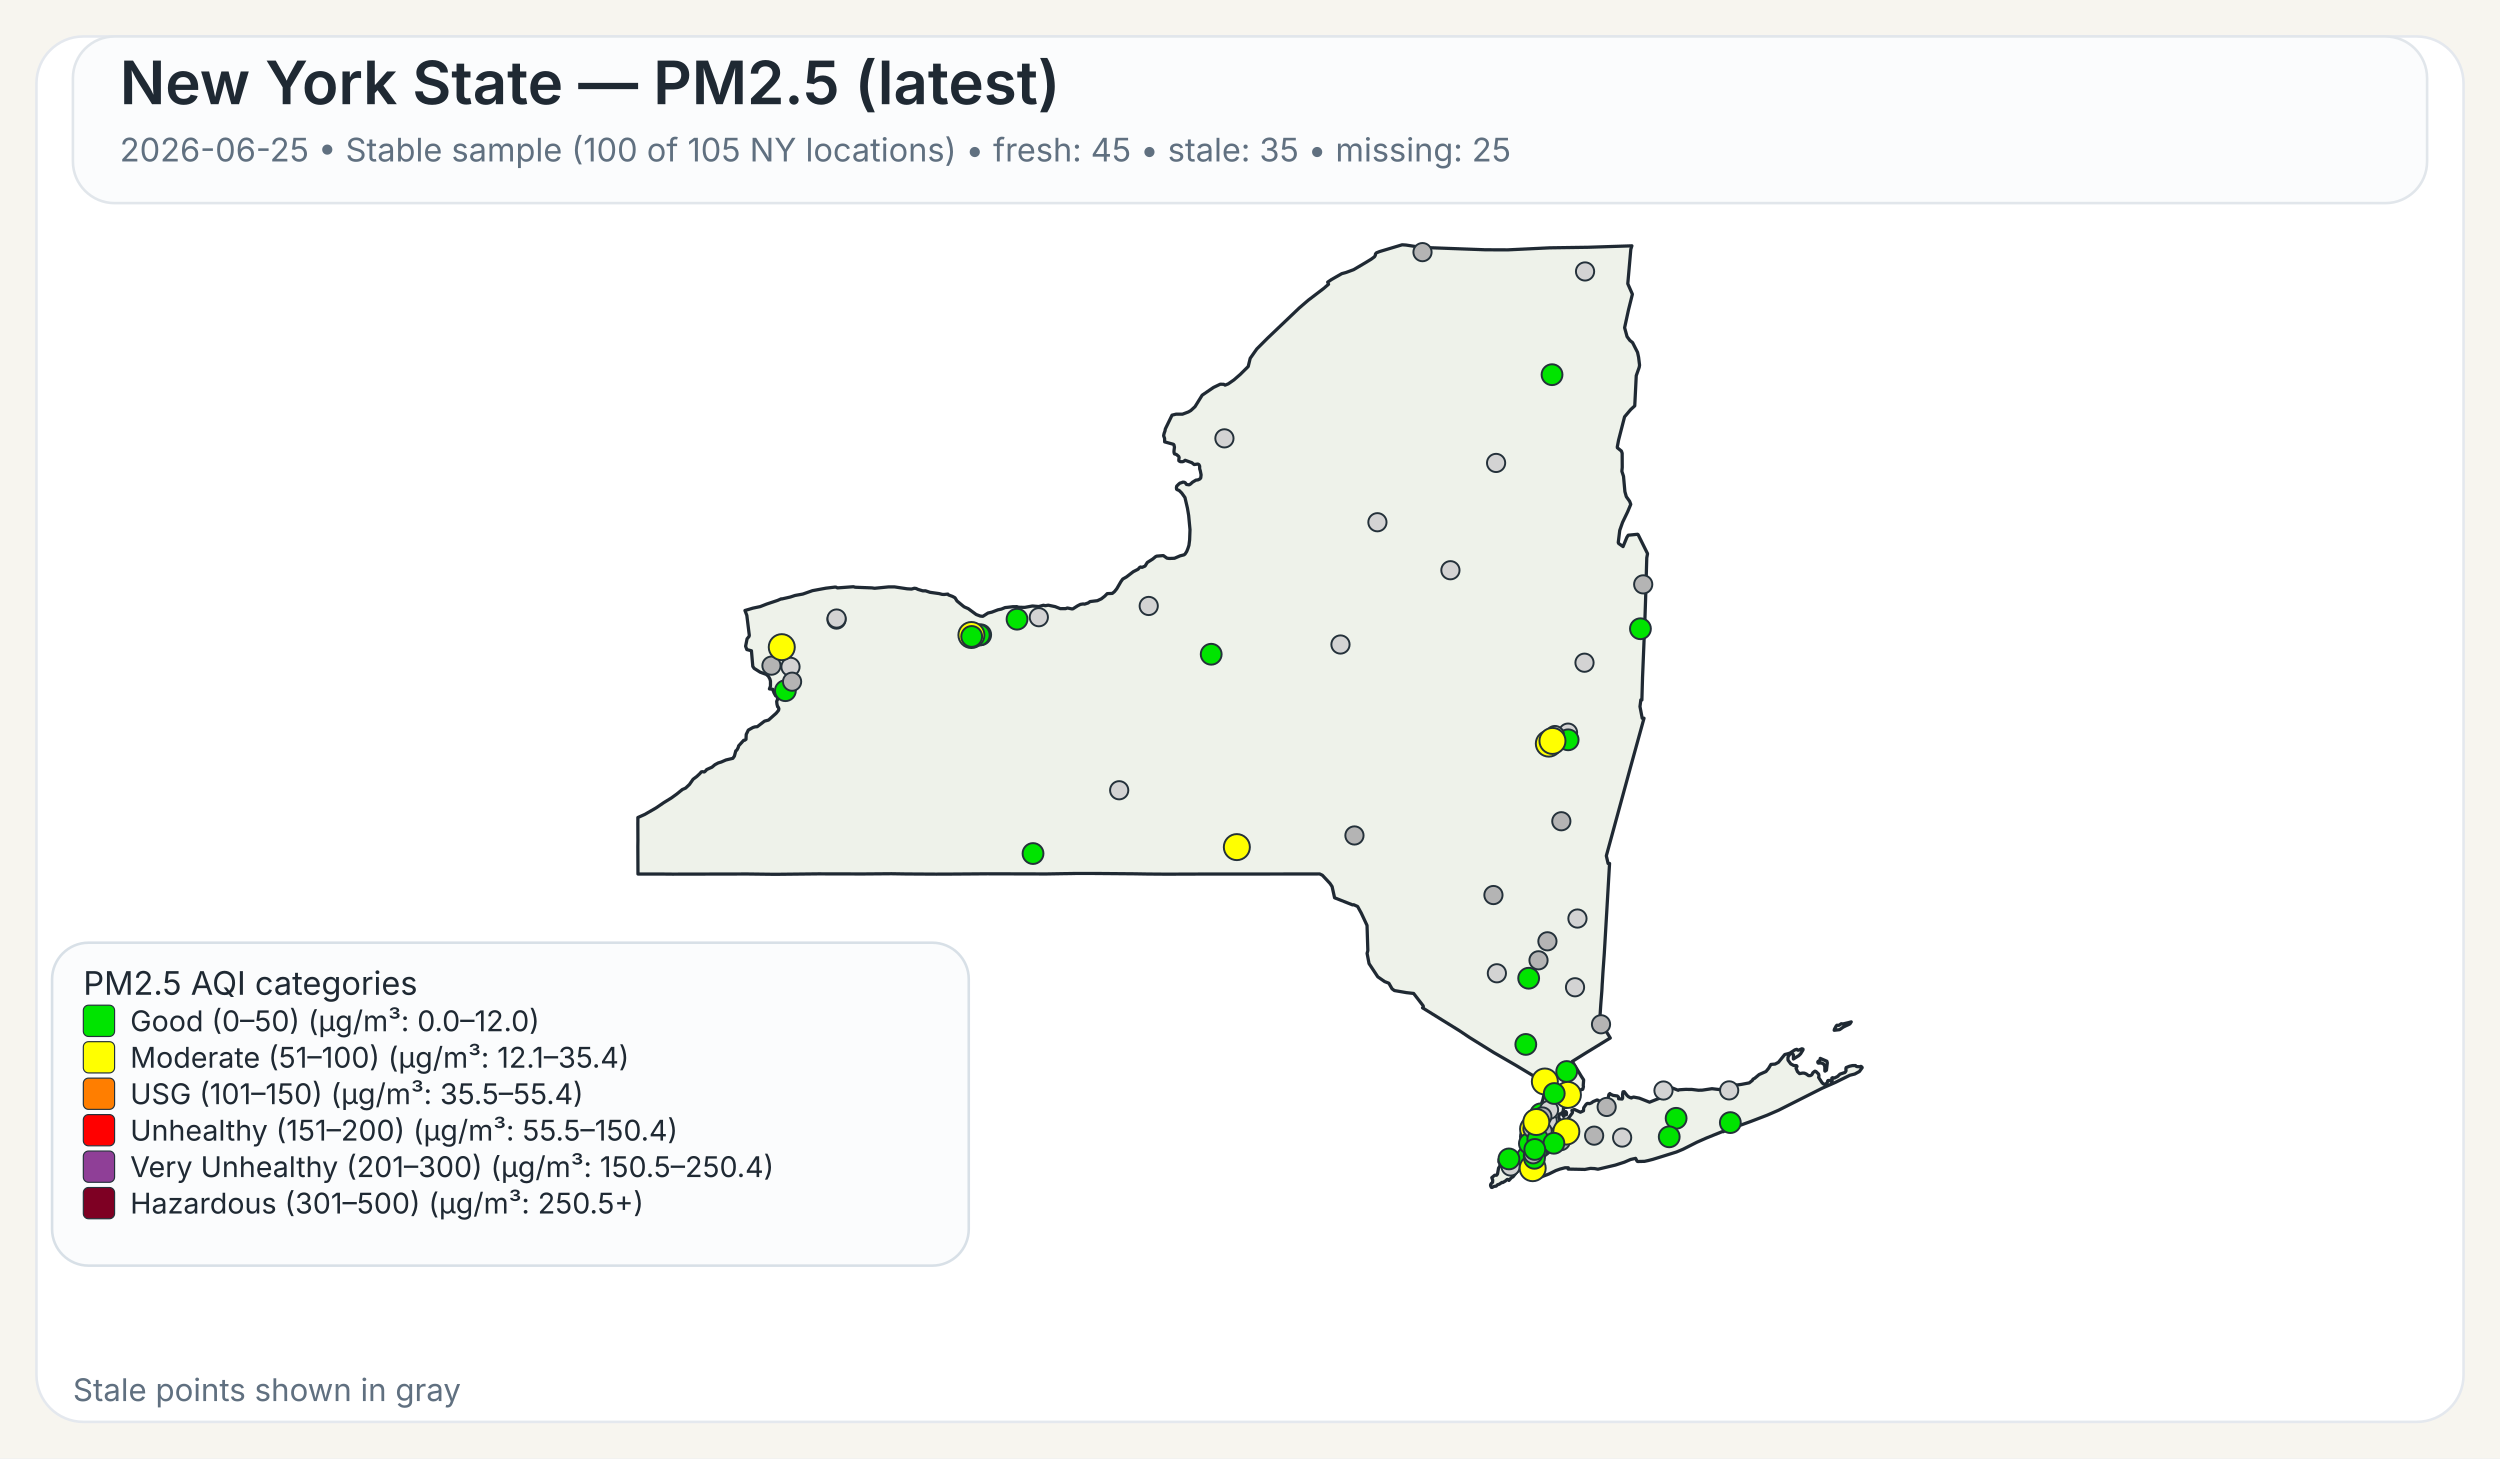
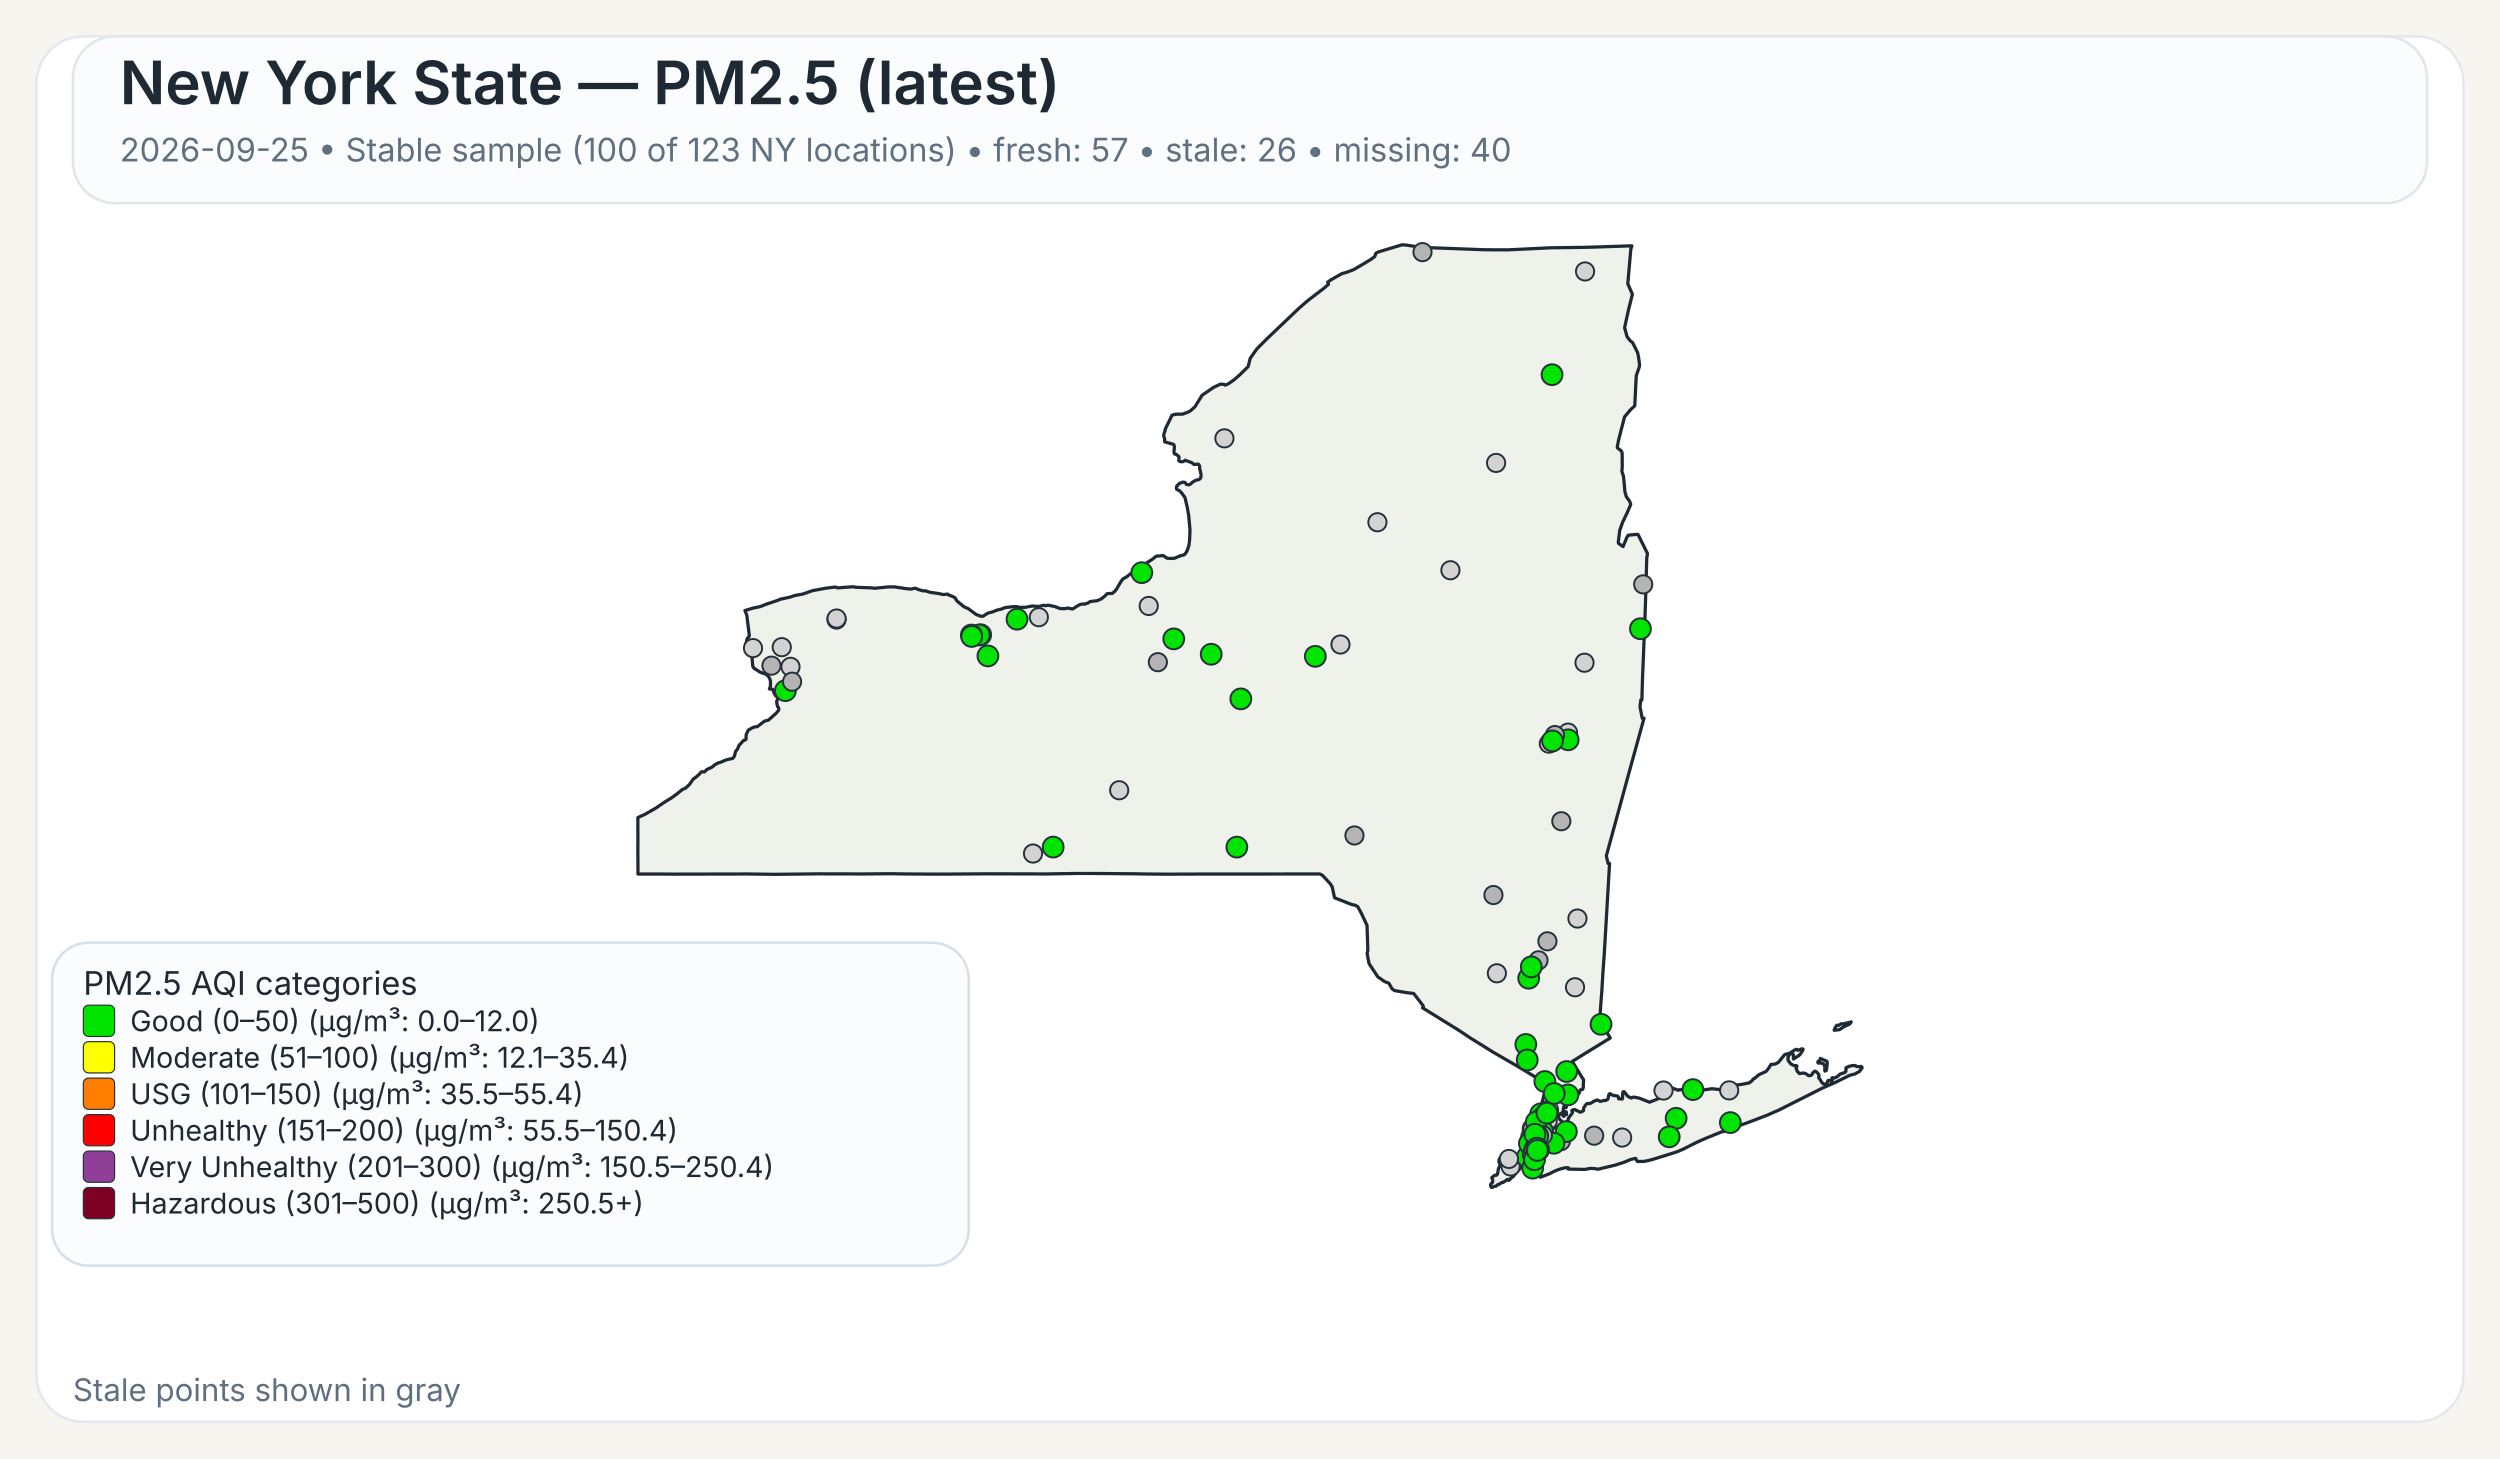
<svg xmlns="http://www.w3.org/2000/svg" width="960" height="560">
  <rect x="0" y="0" width="960" height="560" fill="#F7F5EF" />
  <rect x="14" y="14" width="932" height="532" rx="18" ry="18" fill="#FFFFFF" stroke="#E4E8EE" stroke-width="1" />
  <rect x="28" y="14" width="904" height="64" rx="16" ry="16" fill="#FBFCFD" stroke="#E1E6EB" stroke-width="1" />
  <text x="46" y="40" font-family="Public Sans, Inter, Aptos, Segoe UI, Arial, sans-serif" font-size="23" font-weight="600" fill="#1F2933">New York State — PM2.5 (latest)</text>
-   <text x="46" y="62" font-family="Public Sans, Inter, Aptos, Segoe UI, Arial, sans-serif" font-size="12.5" font-weight="400" fill="#607080">2026-06-25 • Stable sample (100 of 105 NY locations) • fresh: 45 • stale: 35 • missing: 25</text>
+   <text x="46" y="62" font-family="Public Sans, Inter, Aptos, Segoe UI, Arial, sans-serif" font-size="12.5" font-weight="400" fill="#607080">2026-09-25 • Stable sample (100 of 123 NY locations) • fresh: 57 • stale: 26 • missing: 40</text>
  <path d="M601.06,426.90 L601.23,426.83 L601.48,427.07 L601.55,427.32 L601.50,428.06 L601.28,428.08 L601.08,427.81 L601.04,427.27 L601.06,426.90 Z" fill="#EEF2EA" stroke="#1F2933" stroke-width="1.25" stroke-linejoin="round" />
  <path d="M585.16,439.66 L585.21,439.61 L585.24,439.63 L585.33,439.75 L585.00,440.50 L584.94,440.59 L584.83,440.54 L584.77,440.43 L584.80,440.38 L585.16,439.66 Z" fill="#EEF2EA" stroke="#1F2933" stroke-width="1.25" stroke-linejoin="round" />
  <path d="M579.00,452.87 L578.74,452.93 L578.02,453.54 L577.00,454.12 L576.75,454.04 L575.70,454.75 L575.07,454.93 L574.52,455.48 L573.72,455.58 L572.92,456.00 L572.71,455.95 L572.45,455.50 L572.36,455.05 L572.56,454.57 L573.14,454.01 L573.21,453.18 L572.85,452.21 L573.97,451.28 L574.68,451.28 L575.04,450.81 L575.45,448.53 L575.88,447.92 L575.97,447.53 L575.92,446.38 L575.63,446.32 L575.58,446.12 L575.66,445.16 L576.32,444.30 L576.87,444.03 L577.23,444.07 L577.46,444.30 L578.49,444.56 L580.44,444.30 L582.44,443.79 L583.07,443.83 L583.44,444.38 L583.57,445.77 L584.00,446.72 L584.43,447.38 L584.07,448.20 L583.53,448.95 L582.19,450.36 L580.96,451.93 L580.89,451.88 L580.35,452.27 L579.42,453.28 L579.25,452.99 L579.00,452.87 Z" fill="#EEF2EA" stroke="#1F2933" stroke-width="1.25" stroke-linejoin="round" />
  <path d="M698.65,407.28 L698.89,406.98 L698.98,406.42 L701.51,407.51 L701.69,408.12 L701.35,410.97 L700.83,411.31 L700.74,411.25 L700.74,409.57 L700.38,408.71 L700.19,408.52 L699.35,408.18 L698.24,408.24 L698.08,408.08 L698.02,407.81 L698.15,407.57 L698.65,407.28 Z" fill="#EEF2EA" stroke="#1F2933" stroke-width="1.25" stroke-linejoin="round" />
  <path d="M709.87,392.68 L710.87,392.40 L710.37,393.17 L709.71,393.51 L708.74,393.94 L707.77,394.42 L706.83,395.10 L706.37,395.39 L704.33,395.63 L704.44,395.18 L704.77,394.57 L705.12,393.94 L705.39,393.69 L706.11,393.74 L707.05,393.11 L707.70,393.19 L709.32,392.81 L709.87,392.68 Z" fill="#EEF2EA" stroke="#1F2933" stroke-width="1.25" stroke-linejoin="round" />
  <path d="M601.43,424.75 L601.44,424.82 L601.44,424.87 L601.44,424.97 L601.48,425.16 L601.44,425.24 L601.21,425.31 L600.95,425.08 L600.95,424.92 L601.10,424.88 L601.13,424.65 L601.23,424.58 L601.37,424.64 L601.42,424.70 L601.43,424.75 Z" fill="#EEF2EA" stroke="#1F2933" stroke-width="1.25" stroke-linejoin="round" />
  <path d="M623.05,163.10 L621.53,169.00 L621.04,171.61 L621.07,171.95 L622.62,173.20 L622.91,174.06 L622.94,179.46 L622.80,180.98 L623.43,182.92 L623.96,188.79 L624.50,190.70 L624.50,190.71 L625.79,192.51 L626.21,193.67 L625.60,195.12 L625.01,196.54 L623.06,200.59 L622.75,201.47 L621.98,203.67 L621.41,208.34 L621.56,208.68 L623.25,209.89 L624.72,206.33 L625.25,205.52 L628.84,205.16 L629.06,205.34 L632.45,212.18 L632.66,212.61 L632.36,214.21 L632.03,225.74 L632.03,225.80 L632.02,226.34 L632.00,227.05 L631.90,230.25 L631.64,238.09 L631.03,253.00 L630.74,259.97 L630.73,260.06 L630.73,260.23 L630.48,268.80 L630.08,268.74 L629.75,271.32 L630.61,275.80 L631.30,275.80 L628.80,284.88 L626.09,294.70 L622.63,307.38 L616.83,328.64 L617.50,331.57 L618.07,331.57 L617.02,349.62 L617.02,349.66 L616.71,354.88 L616.28,362.25 L616.04,366.27 L615.53,373.42 L615.30,377.22 L615.29,377.28 L615.29,377.35 L615.28,377.44 L615.28,377.49 L615.27,377.53 L615.19,379.03 L615.19,379.14 L615.18,379.18 L615.18,379.35 L615.17,379.49 L615.12,380.31 L615.09,380.73 L615.08,380.89 L614.72,385.46 L614.66,386.30 L614.29,391.98 L618.35,398.60 L616.75,399.56 L616.45,399.75 L610.52,403.39 L609.46,404.03 L609.01,404.31 L603.77,407.58 L605.77,410.89 L606.19,411.58 L606.62,412.29 L607.18,413.23 L608.08,414.62 L608.12,414.70 L607.96,416.83 L608.04,417.28 L607.81,418.17 L607.68,418.35 L607.54,418.27 L606.73,418.62 L606.42,419.73 L606.23,420.03 L605.55,420.48 L604.13,421.08 L603.54,421.65 L602.05,422.64 L600.59,424.82 L600.46,425.17 L600.38,425.37 L600.34,426.13 L600.15,426.98 L600.19,427.32 L600.39,427.51 L600.54,427.87 L600.54,428.09 L600.53,428.27 L600.60,428.55 L600.51,428.65 L600.44,428.71 L600.35,428.62 L600.18,428.29 L600.01,427.93 L600.10,427.54 L599.94,427.19 L599.85,427.21 L599.64,427.48 L599.51,427.81 L599.07,427.70 L598.72,427.92 L598.55,428.85 L598.57,429.17 L598.77,429.63 L599.21,430.17 L599.64,430.41 L600.31,431.59 L600.59,432.07 L600.90,432.04 L601.36,431.60 L601.36,431.60 L602.21,429.98 L602.19,429.51 L603.74,427.42 L603.84,427.11 L603.60,426.42 L603.67,426.33 L604.61,426.05 L606.88,427.09 L607.17,426.96 L608.05,426.54 L608.14,425.40 L608.93,424.24 L609.36,423.80 L609.77,423.70 L610.33,423.82 L611.26,423.43 L611.66,423.07 L613.16,422.42 L613.38,422.39 L614.46,422.95 L616.17,422.51 L616.43,422.62 L617.32,422.20 L617.49,421.82 L617.52,421.77 L617.81,420.28 L618.19,419.93 L618.22,419.96 L618.50,420.18 L618.60,420.26 L618.84,420.36 L619.48,420.63 L619.66,420.66 L619.90,420.69 L620.59,420.79 L621.03,420.85 L621.08,420.86 L621.49,421.26 L621.50,421.39 L621.55,421.93 L622.90,422.03 L623.09,421.64 L623.06,420.27 L623.21,419.33 L623.28,419.23 L623.69,419.22 L624.78,420.64 L625.29,421.11 L626.07,421.51 L626.50,421.62 L626.59,421.46 L627.35,421.28 L629.51,421.69 L629.51,421.69 L633.42,423.24 L638.19,421.34 L638.36,420.84 L638.45,419.18 L638.68,418.35 L640.49,417.89 L642.20,417.80 L644.45,418.67 L644.65,418.48 L647.29,418.32 L649.72,418.35 L652.18,418.65 L653.70,418.61 L657.40,418.06 L660.48,418.42 L661.32,417.62 L664.03,416.80 L665.53,416.46 L666.97,416.64 L668.73,416.40 L671.71,415.83 L672.90,414.88 L673.16,414.40 L673.82,414.05 L675.50,412.63 L678.13,411.46 L679.12,410.27 L680.04,408.74 L681.66,408.60 L682.91,407.93 L685.34,404.94 L686.69,404.59 L687.35,404.38 L689.21,403.16 L689.94,402.93 L690.28,403.23 L690.57,403.30 L691.93,402.73 L692.35,402.87 L692.38,403.11 L691.44,404.66 L690.75,405.35 L688.66,406.65 L688.68,405.06 L688.30,404.60 L687.92,404.54 L687.60,404.66 L687.09,405.06 L686.58,406.01 L686.59,407.08 L687.65,408.54 L688.81,409.15 L689.85,409.20 L690.06,409.50 L689.68,410.21 L690.24,411.51 L691.03,412.27 L692.17,412.06 L692.88,412.09 L693.59,412.39 L694.51,413.06 L695.19,413.03 L695.62,412.79 L695.84,412.56 L696.12,411.95 L696.83,411.38 L696.98,411.33 L697.37,411.49 L698.35,412.46 L698.48,413.14 L698.35,413.73 L699.60,415.66 L700.04,416.12 L700.44,416.32 L700.84,416.33 L701.58,415.93 L701.76,415.37 L701.81,415.13 L701.99,414.91 L702.86,414.89 L703.07,415.26 L703.12,415.25 L703.24,415.22 L703.45,415.13 L703.57,414.86 L703.45,414.38 L703.43,414.00 L703.70,413.83 L704.39,413.98 L705.62,413.37 L706.56,412.46 L708.48,411.82 L708.83,411.29 L708.88,410.85 L708.80,410.51 L708.92,409.94 L710.19,409.44 L711.31,409.19 L712.51,409.17 L712.73,409.44 L713.09,409.58 L714.27,409.63 L714.58,409.48 L714.99,409.75 L715.07,409.99 L714.02,411.45 L712.24,412.42 L710.34,412.90 L704.77,415.65 L699.71,417.88 L682.98,426.32 L678.57,428.24 L672.42,430.60 L662.20,434.30 L661.73,434.58 L661.49,434.51 L660.84,434.74 L655.19,437.03 L651.62,438.61 L646.31,441.30 L643.78,442.36 L638.41,444.04 L634.66,445.20 L632.83,445.67 L631.47,445.96 L631.32,445.96 L628.83,446.02 L628.63,445.87 L628.07,444.81 L626.15,445.24 L623.74,446.28 L621.85,446.89 L620.27,447.40 L613.61,448.98 L612.34,448.74 L610.73,448.66 L608.60,449.06 L605.36,448.99 L602.17,448.93 L602.19,448.77 L602.25,448.43 L600.97,448.42 L599.39,448.83 L599.07,448.91 L597.43,449.50 L594.79,450.81 L591.48,452.07 L591.48,451.26 L591.59,450.86 L591.41,450.49 L591.24,450.39 L590.88,450.18 L590.56,449.81 L590.00,449.87 L588.10,450.05 L587.46,450.03 L587.05,449.85 L586.87,449.72 L586.81,449.43 L587.15,448.99 L587.21,448.90 L587.49,448.42 L587.39,448.02 L586.94,447.62 L585.63,447.32 L585.23,446.64 L585.06,445.69 L585.31,444.71 L585.45,444.41 L585.68,443.96 L586.50,442.95 L586.37,441.37 L586.22,441.17 L586.16,441.08 L586.11,440.71 L586.29,440.19 L586.49,440.03 L586.59,439.53 L586.42,439.11 L586.13,438.91 L586.77,435.14 L587.04,434.58 L587.53,433.54 L588.00,432.56 L588.37,431.79 L590.66,426.98 L591.27,425.68 L591.55,425.09 L591.55,425.09 L591.90,424.00 L592.36,422.57 L592.47,422.24 L593.89,415.87 L593.37,415.86 L592.83,415.54 L585.14,410.91 L585.14,410.91 L582.09,409.08 L581.83,408.93 L574.90,404.92 L573.64,404.20 L565.84,399.35 L564.27,398.37 L560.37,395.76 L546.26,387.01 L546.57,386.68 L546.49,386.22 L542.83,381.48 L542.63,381.46 L540.06,381.17 L535.45,380.37 L534.54,379.69 L533.32,377.55 L531.70,376.93 L529.06,375.09 L525.71,370.01 L525.14,367.03 L524.96,366.10 L525.25,365.02 L524.94,355.37 L522.72,350.61 L521.32,348.08 L519.78,347.40 L519.41,347.49 L512.48,344.75 L511.52,340.44 L510.72,339.24 L507.79,336.09 L506.74,335.59 L502.43,335.60 L502.18,335.60 L499.75,335.60 L499.39,335.61 L499.35,335.61 L469.83,335.63 L469.66,335.63 L462.36,335.64 L461.30,335.63 L460.85,335.63 L460.00,335.64 L448.21,335.68 L447.85,335.68 L441.17,335.63 L440.91,335.63 L435.49,335.54 L435.46,335.54 L420.14,335.41 L418.99,335.41 L413.90,335.41 L413.83,335.41 L413.52,335.41 L412.93,335.41 L412.60,335.42 L411.23,335.45 L411.22,335.45 L408.74,335.48 L408.73,335.48 L401.77,335.60 L379.14,335.54 L372.91,335.59 L364.59,335.65 L360.26,335.66 L359.71,335.67 L347.88,335.60 L347.87,335.60 L342.30,335.51 L337.43,335.55 L331.40,335.60 L314.24,335.56 L297.70,335.74 L295.08,335.71 L287.13,335.61 L286.61,335.61 L258.23,335.67 L257.47,335.66 L253.93,335.63 L253.07,335.62 L253.07,335.63 L244.98,335.62 L244.93,325.04 L244.95,323.48 L244.96,322.52 L244.95,321.67 L244.95,321.16 L244.95,320.84 L244.93,316.08 L244.94,315.42 L244.94,313.93 L247.57,312.75 L251.88,310.27 L254.93,308.19 L257.77,306.44 L259.87,304.92 L262.02,303.17 L263.28,302.62 L264.74,301.24 L266.14,299.24 L267.54,298.19 L268.72,297.09 L269.32,296.39 L269.90,296.33 L270.33,296.44 L270.54,296.38 L271.04,295.92 L271.36,295.51 L273.40,294.60 L274.52,293.65 L275.81,292.96 L276.98,292.61 L278.76,291.83 L281.41,291.20 L282.01,290.34 L282.12,289.92 L282.55,288.31 L282.75,288.22 L283.00,287.95 L283.49,287.01 L283.63,286.42 L285.57,284.28 L285.90,284.29 L286.46,283.91 L286.55,282.02 L287.35,280.35 L289.13,279.36 L289.89,279.12 L290.78,279.05 L293.57,276.92 L295.12,276.50 L298.07,273.86 L298.97,272.76 L299.09,272.13 L298.79,271.45 L298.62,271.42 L298.36,270.43 L298.24,269.33 L298.55,268.66 L298.61,268.16 L298.25,267.28 L297.85,267.20 L297.24,266.09 L296.70,264.68 L295.46,264.54 L295.86,263.47 L295.86,261.59 L295.66,260.80 L295.08,259.71 L294.94,259.59 L294.28,258.99 L291.89,258.11 L289.57,256.64 L289.07,255.88 L288.57,250.10 L288.55,249.89 L286.78,249.43 L286.31,248.17 L286.88,245.30 L287.63,244.40 L287.73,243.95 L286.78,236.32 L286.06,234.43 L289.07,233.54 L291.93,232.93 L294.37,231.97 L298.62,230.55 L299.99,229.95 L300.12,230.02 L303.47,229.26 L305.29,228.66 L308.28,228.12 L312.00,226.81 L317.17,225.86 L320.65,225.44 L321.03,225.47 L321.59,225.76 L322.04,225.72 L327.70,225.30 L328.39,225.50 L334.82,225.75 L335.83,225.90 L341.09,225.38 L343.51,225.37 L348.32,226.10 L349.98,226.20 L350.03,226.20 L351.12,225.89 L351.79,225.98 L352.52,226.34 L354.31,226.87 L355.38,226.87 L357.13,227.45 L360.63,227.94 L361.77,228.24 L362.50,228.28 L363.98,228.13 L364.17,228.44 L365.74,229.01 L366.72,229.54 L367.48,230.77 L369.92,232.79 L370.31,233.07 L371.82,233.73 L373.38,234.88 L374.86,235.97 L376.42,236.57 L377.42,236.67 L379.40,235.40 L380.84,235.07 L383.21,234.17 L384.54,233.89 L385.93,233.32 L386.27,233.28 L386.83,233.22 L388.90,232.98 L390.48,232.95 L391.11,233.18 L393.48,233.24 L396.46,232.70 L398.89,232.91 L400.66,232.42 L401.43,232.58 L402.53,232.39 L405.18,232.95 L407.17,233.73 L409.20,233.71 L409.87,233.47 L411.66,233.83 L412.03,233.77 L413.80,232.63 L414.88,232.08 L415.91,231.92 L416.48,231.99 L417.81,231.55 L418.60,231.00 L421.39,230.66 L422.92,229.95 L424.23,228.91 L425.18,227.95 L425.69,227.93 L427.12,227.87 L427.93,227.21 L428.83,226.10 L430.44,223.32 L431.14,222.35 L431.96,221.89 L432.55,221.55 L435.18,219.53 L437.03,218.59 L437.61,217.92 L437.98,217.72 L438.51,217.88 L439.70,217.38 L440.56,215.99 L442.64,214.67 L443.82,213.70 L444.23,213.55 L446.72,213.34 L448.11,214.33 L448.97,214.45 L450.99,214.38 L453.20,213.43 L454.63,213.07 L455.05,212.77 L455.69,211.79 L456.17,210.59 L456.55,209.40 L456.81,207.36 L456.96,203.41 L456.73,200.97 L456.44,197.89 L455.97,195.10 L455.02,191.05 L453.78,189.32 L452.78,188.33 L452.13,188.08 L451.81,187.86 L451.74,187.30 L451.84,186.69 L452.22,186.31 L452.64,185.89 L453.10,185.51 L453.80,185.32 L454.18,185.14 L454.70,185.18 L455.13,185.37 L455.61,186.03 L456.63,186.18 L457.19,185.84 L457.91,185.17 L459.24,184.37 L460.00,184.28 L460.73,183.93 L461.08,183.54 L461.22,182.35 L460.90,180.72 L460.70,180.14 L460.66,179.72 L460.67,178.99 L460.38,178.40 L459.97,178.19 L458.56,178.39 L457.66,177.67 L455.09,176.75 L454.57,177.13 L454.12,177.30 L453.65,177.30 L453.29,177.28 L452.94,177.12 L452.67,176.90 L452.67,176.38 L452.79,175.72 L452.62,175.27 L451.89,174.63 L451.54,174.45 L451.01,174.30 L450.87,173.94 L450.80,173.54 L450.84,172.88 L450.99,171.72 L450.78,170.78 L450.56,170.60 L447.23,169.68 L447.20,168.34 L446.83,167.32 L447.02,166.42 L447.35,165.48 L447.50,164.69 L450.06,159.42 L451.61,159.04 L454.05,159.05 L456.36,158.18 L457.28,157.64 L458.88,156.17 L461.63,151.75 L465.96,148.79 L468.59,147.53 L469.94,147.58 L470.43,147.90 L471.65,147.40 L473.83,145.88 L476.29,143.74 L476.97,143.06 L479.31,140.74 L480.08,137.59 L482.60,134.01 L486.70,129.90 L498.91,118.26 L502.36,115.29 L508.27,110.78 L510.16,109.15 L509.83,108.34 L511.28,107.35 L515.25,105.08 L516.86,104.64 L519.80,103.55 L524.26,100.92 L526.51,99.55 L527.81,98.60 L528.14,98.00 L528.16,97.54 L528.55,97.08 L529.76,96.60 L538.43,94.00 L539.92,94.10 L544.47,94.80 L545.84,95.00 L570.26,95.91 L578.85,95.95 L585.96,95.61 L595.04,95.17 L609.91,94.95 L626.65,94.40 L626.23,95.73 L625.68,102.02 L625.07,108.95 L626.84,112.98 L625.33,119.03 L623.85,125.84 L624.79,129.27 L625.53,130.26 L625.83,130.68 L626.91,131.56 L626.91,131.56 L628.81,135.29 L629.22,137.19 L629.59,140.21 L629.45,141.06 L628.32,144.25 L627.83,154.15 L627.74,155.85 L626.19,157.27 L623.83,160.07 L623.05,163.10 Z" fill="#EEF2EA" stroke="#1F2933" stroke-width="1.25" stroke-linejoin="round" />
  <circle cx="574.80" cy="373.74" r="3.50" fill="lightgray" stroke="#24313A" stroke-width="0.75" />
  <circle cx="296.24" cy="255.61" r="3.50" fill="rgb(180,180,180)" stroke="#24313A" stroke-width="0.75" />
  <circle cx="585.91" cy="401.06" r="4.00" fill="#00E400" stroke="#24313A" stroke-width="0.75" />
-   <circle cx="590.67" cy="430.08" r="4.00" fill="#00E400" stroke="#24313A" stroke-width="0.75" />
+   <circle cx="590.67" cy="430.08" r="3.50" fill="lightgray" stroke="#24313A" stroke-width="0.75" />
  <circle cx="587.01" cy="375.64" r="4.00" fill="#00E400" stroke="#24313A" stroke-width="0.75" />
  <circle cx="580.07" cy="447.93" r="3.50" fill="lightgray" stroke="#24313A" stroke-width="0.75" />
  <circle cx="528.93" cy="200.54" r="3.50" fill="lightgray" stroke="#24313A" stroke-width="0.75" />
  <circle cx="622.90" cy="436.82" r="3.50" fill="lightgray" stroke="#24313A" stroke-width="0.75" />
  <circle cx="321.22" cy="237.92" r="3.50" fill="lightgray" stroke="#24313A" stroke-width="0.75" />
  <circle cx="556.96" cy="218.97" r="3.50" fill="lightgray" stroke="#24313A" stroke-width="0.75" />
  <circle cx="574.50" cy="177.77" r="3.50" fill="lightgray" stroke="#24313A" stroke-width="0.75" />
  <circle cx="429.77" cy="303.46" r="3.50" fill="lightgray" stroke="#24313A" stroke-width="0.75" />
  <circle cx="514.74" cy="247.49" r="3.50" fill="lightgray" stroke="#24313A" stroke-width="0.75" />
  <circle cx="470.18" cy="168.33" r="3.50" fill="lightgray" stroke="#24313A" stroke-width="0.75" />
  <circle cx="376.59" cy="243.75" r="4.00" fill="#00E400" stroke="#24313A" stroke-width="0.75" />
  <circle cx="591.63" cy="427.72" r="4.00" fill="#00E400" stroke="#24313A" stroke-width="0.75" />
-   <circle cx="593.40" cy="430.37" r="4.00" fill="#00E400" stroke="#24313A" stroke-width="0.75" />
+   <circle cx="593.40" cy="430.37" r="3.50" fill="lightgray" stroke="#24313A" stroke-width="0.75" />
  <circle cx="593.93" cy="437.51" r="4.00" fill="#00E400" stroke="#24313A" stroke-width="0.75" />
  <circle cx="602.12" cy="281.33" r="3.50" fill="lightgray" stroke="#24313A" stroke-width="0.75" />
  <circle cx="398.91" cy="237.01" r="3.50" fill="lightgray" stroke="#24313A" stroke-width="0.75" />
  <circle cx="598.03" cy="436.67" r="4.00" fill="#00E400" stroke="#24313A" stroke-width="0.75" />
  <circle cx="595.98" cy="143.88" r="4.00" fill="#00E400" stroke="#24313A" stroke-width="0.75" />
  <circle cx="601.61" cy="411.46" r="4.00" fill="#00E400" stroke="#24313A" stroke-width="0.75" />
  <circle cx="608.45" cy="254.48" r="3.50" fill="lightgray" stroke="#24313A" stroke-width="0.75" />
  <circle cx="604.81" cy="379.11" r="3.50" fill="lightgray" stroke="#24313A" stroke-width="0.75" />
  <circle cx="588.51" cy="437.27" r="3.50" fill="rgb(180,180,180)" stroke="#24313A" stroke-width="0.75" />
  <circle cx="465.10" cy="251.23" r="4.00" fill="#00E400" stroke="#24313A" stroke-width="0.75" />
-   <circle cx="396.68" cy="327.76" r="4.00" fill="#00E400" stroke="#24313A" stroke-width="0.75" />
+   <circle cx="396.68" cy="327.76" r="3.50" fill="lightgray" stroke="#24313A" stroke-width="0.75" />
  <circle cx="643.63" cy="429.43" r="4.00" fill="#00E400" stroke="#24313A" stroke-width="0.75" />
  <circle cx="586.47" cy="444.33" r="4.00" fill="#00E400" stroke="#24313A" stroke-width="0.75" />
  <circle cx="303.55" cy="256.06" r="3.50" fill="lightgray" stroke="#24313A" stroke-width="0.75" />
  <circle cx="602.17" cy="284.09" r="4.00" fill="#00E400" stroke="#24313A" stroke-width="0.75" />
  <circle cx="301.59" cy="265.22" r="4.00" fill="#00E400" stroke="#24313A" stroke-width="0.75" />
  <circle cx="321.26" cy="237.52" r="3.50" fill="lightgray" stroke="#24313A" stroke-width="0.75" />
  <circle cx="612.15" cy="436.09" r="3.50" fill="rgb(180,180,180)" stroke="#24313A" stroke-width="0.75" />
  <circle cx="587.88" cy="438.53" r="3.50" fill="rgb(180,180,180)" stroke="#24313A" stroke-width="0.75" />
-   <circle cx="591.83" cy="440.12" r="4.00" fill="#00E400" stroke="#24313A" stroke-width="0.75" />
+   <circle cx="591.83" cy="440.12" r="3.50" fill="lightgray" stroke="#24313A" stroke-width="0.75" />
  <circle cx="594.32" cy="430.48" r="3.50" fill="lightgray" stroke="#24313A" stroke-width="0.75" />
  <circle cx="594.83" cy="426.21" r="3.50" fill="lightgray" stroke="#24313A" stroke-width="0.75" />
  <circle cx="605.74" cy="352.72" r="3.50" fill="lightgray" stroke="#24313A" stroke-width="0.75" />
  <circle cx="664.00" cy="418.71" r="3.50" fill="lightgray" stroke="#24313A" stroke-width="0.75" />
  <circle cx="546.24" cy="96.82" r="3.50" fill="rgb(180,180,180)" stroke="#24313A" stroke-width="0.75" />
  <circle cx="638.78" cy="418.76" r="3.50" fill="lightgray" stroke="#24313A" stroke-width="0.75" />
  <circle cx="304.16" cy="261.77" r="3.50" fill="rgb(180,180,180)" stroke="#24313A" stroke-width="0.75" />
  <circle cx="441.11" cy="232.69" r="3.50" fill="lightgray" stroke="#24313A" stroke-width="0.75" />
-   <circle cx="598.43" cy="436.52" r="3.50" fill="rgb(180,180,180)" stroke="#24313A" stroke-width="0.75" />
+   <circle cx="598.43" cy="436.52" r="4.00" fill="#00E400" stroke="#24313A" stroke-width="0.75" />
  <circle cx="376.03" cy="243.84" r="4.00" fill="#00E400" stroke="#24313A" stroke-width="0.75" />
  <circle cx="592.26" cy="428.72" r="3.50" fill="rgb(180,180,180)" stroke="#24313A" stroke-width="0.75" />
-   <circle cx="579.43" cy="445.03" r="4.00" fill="#00E400" stroke="#24313A" stroke-width="0.75" />
-   <circle cx="602.08" cy="420.44" r="5.00" fill="#FFFF00" stroke="#24313A" stroke-width="0.75" />
+   <circle cx="579.43" cy="445.03" r="3.50" fill="lightgray" stroke="#24313A" stroke-width="0.75" />
+   <circle cx="602.08" cy="420.44" r="4.00" fill="#00E400" stroke="#24313A" stroke-width="0.75" />
  <circle cx="590.18" cy="441.64" r="3.50" fill="rgb(180,180,180)" stroke="#24313A" stroke-width="0.75" />
  <circle cx="520.11" cy="320.82" r="3.50" fill="rgb(180,180,180)" stroke="#24313A" stroke-width="0.75" />
  <circle cx="601.48" cy="434.51" r="3.50" fill="rgb(180,180,180)" stroke="#24313A" stroke-width="0.75" />
  <circle cx="598.28" cy="436.62" r="3.50" fill="rgb(180,180,180)" stroke="#24313A" stroke-width="0.75" />
-   <circle cx="601.48" cy="434.52" r="3.50" fill="rgb(180,180,180)" stroke="#24313A" stroke-width="0.75" />
+   <circle cx="601.48" cy="434.52" r="3.50" fill="lightgray" stroke="#24313A" stroke-width="0.75" />
  <circle cx="608.66" cy="104.24" r="3.50" fill="lightgray" stroke="#24313A" stroke-width="0.75" />
-   <circle cx="373.02" cy="243.85" r="5.00" fill="#FFFF00" stroke="#24313A" stroke-width="0.75" />
-   <circle cx="598.27" cy="436.67" r="3.50" fill="rgb(180,180,180)" stroke="#24313A" stroke-width="0.75" />
-   <circle cx="598.28" cy="436.62" r="3.50" fill="rgb(180,180,180)" stroke="#24313A" stroke-width="0.75" />
-   <circle cx="587.67" cy="436.46" r="4.00" fill="#00E400" stroke="#24313A" stroke-width="0.75" />
+   <circle cx="373.02" cy="243.85" r="4.00" fill="#00E400" stroke="#24313A" stroke-width="0.75" />
+   <circle cx="598.27" cy="436.67" r="3.50" fill="lightgray" stroke="#24313A" stroke-width="0.75" />
+   <circle cx="598.28" cy="436.62" r="3.50" fill="lightgray" stroke="#24313A" stroke-width="0.75" />
+   <circle cx="587.67" cy="436.46" r="3.50" fill="lightgray" stroke="#24313A" stroke-width="0.75" />
  <circle cx="590.79" cy="368.76" r="3.50" fill="rgb(180,180,180)" stroke="#24313A" stroke-width="0.75" />
-   <circle cx="593.22" cy="415.30" r="5.00" fill="#FFFF00" stroke="#24313A" stroke-width="0.75" />
-   <circle cx="590.92" cy="439.03" r="5.00" fill="#FFFF00" stroke="#24313A" stroke-width="0.75" />
-   <circle cx="300.20" cy="248.51" r="5.00" fill="#FFFF00" stroke="#24313A" stroke-width="0.75" />
-   <circle cx="588.55" cy="448.58" r="5.00" fill="#FFFF00" stroke="#24313A" stroke-width="0.75" />
-   <circle cx="592.77" cy="438.21" r="3.50" fill="rgb(180,180,180)" stroke="#24313A" stroke-width="0.75" />
+   <circle cx="593.22" cy="415.30" r="4.00" fill="#00E400" stroke="#24313A" stroke-width="0.75" />
+   <circle cx="590.92" cy="439.03" r="4.00" fill="#00E400" stroke="#24313A" stroke-width="0.75" />
+   <circle cx="300.20" cy="248.51" r="3.50" fill="lightgray" stroke="#24313A" stroke-width="0.75" />
+   <circle cx="588.55" cy="448.58" r="4.00" fill="#00E400" stroke="#24313A" stroke-width="0.75" />
+   <circle cx="592.77" cy="438.21" r="3.50" fill="lightgray" stroke="#24313A" stroke-width="0.75" />
  <circle cx="592.77" cy="438.23" r="3.50" fill="rgb(180,180,180)" stroke="#24313A" stroke-width="0.75" />
  <circle cx="592.78" cy="438.21" r="3.50" fill="rgb(180,180,180)" stroke="#24313A" stroke-width="0.75" />
  <circle cx="592.81" cy="438.17" r="3.50" fill="rgb(180,180,180)" stroke="#24313A" stroke-width="0.75" />
  <circle cx="592.70" cy="438.35" r="3.50" fill="rgb(180,180,180)" stroke="#24313A" stroke-width="0.75" />
  <circle cx="592.76" cy="438.20" r="3.50" fill="lightgray" stroke="#24313A" stroke-width="0.75" />
-   <circle cx="592.66" cy="438.26" r="3.50" fill="rgb(180,180,180)" stroke="#24313A" stroke-width="0.75" />
+   <circle cx="592.66" cy="438.26" r="3.50" fill="lightgray" stroke="#24313A" stroke-width="0.75" />
  <circle cx="599.38" cy="438.19" r="3.50" fill="rgb(180,180,180)" stroke="#24313A" stroke-width="0.75" />
-   <circle cx="474.95" cy="325.29" r="5.00" fill="#FFFF00" stroke="#24313A" stroke-width="0.75" />
-   <circle cx="588.70" cy="433.55" r="5.00" fill="#FFFF00" stroke="#24313A" stroke-width="0.75" />
-   <circle cx="601.48" cy="434.52" r="5.00" fill="#FFFF00" stroke="#24313A" stroke-width="0.75" />
+   <circle cx="474.95" cy="325.29" r="4.00" fill="#00E400" stroke="#24313A" stroke-width="0.75" />
+   <circle cx="588.70" cy="433.55" r="4.00" fill="#00E400" stroke="#24313A" stroke-width="0.75" />
+   <circle cx="601.48" cy="434.52" r="4.00" fill="#00E400" stroke="#24313A" stroke-width="0.75" />
  <circle cx="629.93" cy="241.44" r="4.00" fill="#00E400" stroke="#24313A" stroke-width="0.75" />
  <circle cx="599.55" cy="315.36" r="3.50" fill="rgb(180,180,180)" stroke="#24313A" stroke-width="0.75" />
  <circle cx="588.57" cy="437.98" r="3.50" fill="lightgray" stroke="#24313A" stroke-width="0.75" />
  <circle cx="595.75" cy="285.13" r="3.50" fill="rgb(180,180,180)" stroke="#24313A" stroke-width="0.75" />
  <circle cx="589.13" cy="443.87" r="4.00" fill="#00E400" stroke="#24313A" stroke-width="0.75" />
  <circle cx="594.21" cy="361.46" r="3.50" fill="rgb(180,180,180)" stroke="#24313A" stroke-width="0.75" />
-   <circle cx="614.79" cy="393.33" r="3.50" fill="rgb(180,180,180)" stroke="#24313A" stroke-width="0.75" />
-   <circle cx="664.45" cy="431.08" r="3.50" fill="rgb(180,180,180)" stroke="#24313A" stroke-width="0.75" />
+   <circle cx="614.79" cy="393.33" r="4.00" fill="#00E400" stroke="#24313A" stroke-width="0.75" />
+   <circle cx="664.45" cy="431.08" r="3.50" fill="lightgray" stroke="#24313A" stroke-width="0.75" />
  <circle cx="597.09" cy="282.26" r="3.50" fill="rgb(180,180,180)" stroke="#24313A" stroke-width="0.75" />
  <circle cx="573.48" cy="343.70" r="3.50" fill="rgb(180,180,180)" stroke="#24313A" stroke-width="0.75" />
  <circle cx="373.13" cy="244.40" r="4.00" fill="#00E400" stroke="#24313A" stroke-width="0.75" />
  <circle cx="590.03" cy="441.87" r="4.00" fill="#00E400" stroke="#24313A" stroke-width="0.75" />
  <circle cx="664.45" cy="431.08" r="4.00" fill="#00E400" stroke="#24313A" stroke-width="0.75" />
  <circle cx="596.83" cy="419.91" r="4.00" fill="#00E400" stroke="#24313A" stroke-width="0.75" />
  <circle cx="640.98" cy="436.54" r="4.00" fill="#00E400" stroke="#24313A" stroke-width="0.75" />
  <circle cx="587.29" cy="439.12" r="4.00" fill="#00E400" stroke="#24313A" stroke-width="0.75" />
  <circle cx="589.23" cy="444.79" r="4.00" fill="#00E400" stroke="#24313A" stroke-width="0.75" />
  <circle cx="588.46" cy="433.42" r="3.50" fill="rgb(180,180,180)" stroke="#24313A" stroke-width="0.75" />
-   <circle cx="592.37" cy="434.42" r="3.50" fill="rgb(180,180,180)" stroke="#24313A" stroke-width="0.75" />
-   <circle cx="594.75" cy="285.55" r="5.00" fill="#FFFF00" stroke="#24313A" stroke-width="0.75" />
+   <circle cx="592.37" cy="434.42" r="4.00" fill="#00E400" stroke="#24313A" stroke-width="0.75" />
+   <circle cx="594.75" cy="285.55" r="3.50" fill="lightgray" stroke="#24313A" stroke-width="0.75" />
  <circle cx="630.99" cy="224.40" r="3.50" fill="rgb(180,180,180)" stroke="#24313A" stroke-width="0.75" />
  <circle cx="590.52" cy="437.49" r="4.00" fill="#00E400" stroke="#24313A" stroke-width="0.75" />
-   <circle cx="616.96" cy="425.07" r="3.50" fill="rgb(180,180,180)" stroke="#24313A" stroke-width="0.75" />
-   <circle cx="589.94" cy="430.85" r="5.00" fill="#FFFF00" stroke="#24313A" stroke-width="0.75" />
-   <circle cx="596.15" cy="284.52" r="5.00" fill="#FFFF00" stroke="#24313A" stroke-width="0.75" />
-   <circle cx="588.77" cy="443.25" r="3.50" fill="rgb(180,180,180)" stroke="#24313A" stroke-width="0.75" />
+   <circle cx="589.94" cy="430.85" r="4.00" fill="#00E400" stroke="#24313A" stroke-width="0.75" />
+   <circle cx="650.08" cy="418.41" r="4.00" fill="#00E400" stroke="#24313A" stroke-width="0.75" />
+   <circle cx="596.15" cy="284.52" r="4.00" fill="#00E400" stroke="#24313A" stroke-width="0.75" />
+   <circle cx="588.77" cy="443.25" r="4.00" fill="#00E400" stroke="#24313A" stroke-width="0.75" />
  <circle cx="596.70" cy="439.01" r="4.00" fill="#00E400" stroke="#24313A" stroke-width="0.75" />
  <circle cx="390.54" cy="237.77" r="4.00" fill="#00E400" stroke="#24313A" stroke-width="0.75" />
  <circle cx="589.36" cy="441.38" r="4.00" fill="#00E400" stroke="#24313A" stroke-width="0.75" />
+   <circle cx="450.72" cy="245.33" r="4.00" fill="#00E400" stroke="#24313A" stroke-width="0.75" />
+   <circle cx="444.62" cy="254.28" r="3.50" fill="rgb(180,180,180)" stroke="#24313A" stroke-width="0.75" />
+   <circle cx="379.36" cy="251.88" r="4.00" fill="#00E400" stroke="#24313A" stroke-width="0.75" />
+   <circle cx="594.02" cy="427.45" r="4.00" fill="#00E400" stroke="#24313A" stroke-width="0.75" />
+   <circle cx="592.46" cy="435.94" r="3.50" fill="rgb(180,180,180)" stroke="#24313A" stroke-width="0.75" />
+   <circle cx="289.16" cy="248.87" r="3.50" fill="lightgray" stroke="#24313A" stroke-width="0.75" />
+   <circle cx="505.08" cy="252.03" r="4.00" fill="#00E400" stroke="#24313A" stroke-width="0.75" />
+   <circle cx="590.51" cy="436.23" r="4.00" fill="#00E400" stroke="#24313A" stroke-width="0.75" />
+   <circle cx="589.41" cy="435.56" r="4.00" fill="#00E400" stroke="#24313A" stroke-width="0.75" />
+   <circle cx="438.45" cy="219.90" r="4.00" fill="#00E400" stroke="#24313A" stroke-width="0.75" />
+   <circle cx="589.25" cy="445.32" r="4.00" fill="#00E400" stroke="#24313A" stroke-width="0.75" />
+   <circle cx="590.82" cy="441.48" r="4.00" fill="#00E400" stroke="#24313A" stroke-width="0.75" />
+   <circle cx="476.48" cy="268.37" r="4.00" fill="#00E400" stroke="#24313A" stroke-width="0.75" />
+   <circle cx="404.42" cy="325.28" r="4.00" fill="#00E400" stroke="#24313A" stroke-width="0.75" />
+   <circle cx="586.46" cy="407.02" r="4.00" fill="#00E400" stroke="#24313A" stroke-width="0.75" />
+   <circle cx="590.18" cy="440.88" r="4.00" fill="#00E400" stroke="#24313A" stroke-width="0.75" />
+   <circle cx="590.36" cy="441.75" r="4.00" fill="#00E400" stroke="#24313A" stroke-width="0.75" />
+   <circle cx="588.01" cy="371.28" r="4.00" fill="#00E400" stroke="#24313A" stroke-width="0.75" />
  <rect x="20" y="362" width="352" height="124" rx="14" ry="14" fill="#FBFCFD" stroke="#D8E0E7" stroke-width="1" />
  <text x="32" y="382" font-family="Inter, Aptos, Segoe UI, Arial, sans-serif" font-size="12.5" fill="#1F2933">PM2.5 AQI categories</text>
  <rect x="32" y="386" width="12" height="12" rx="2" ry="2" fill="#00E400" stroke="#24313A" stroke-width="0.45" />
  <text x="50" y="396" font-family="Inter, Aptos, Segoe UI, Arial, sans-serif" font-size="11" fill="#1F2933">Good (0–50)  (µg/m³: 0.0–12.0)</text>
  <rect x="32" y="400" width="12" height="12" rx="2" ry="2" fill="#FFFF00" stroke="#24313A" stroke-width="0.45" />
  <text x="50" y="410" font-family="Inter, Aptos, Segoe UI, Arial, sans-serif" font-size="11" fill="#1F2933">Moderate (51–100)  (µg/m³: 12.1–35.4)</text>
  <rect x="32" y="414" width="12" height="12" rx="2" ry="2" fill="#FF7E00" stroke="#24313A" stroke-width="0.45" />
  <text x="50" y="424" font-family="Inter, Aptos, Segoe UI, Arial, sans-serif" font-size="11" fill="#1F2933">USG (101–150)  (µg/m³: 35.5–55.4)</text>
  <rect x="32" y="428" width="12" height="12" rx="2" ry="2" fill="#FF0000" stroke="#24313A" stroke-width="0.45" />
  <text x="50" y="438" font-family="Inter, Aptos, Segoe UI, Arial, sans-serif" font-size="11" fill="#1F2933">Unhealthy (151–200)  (µg/m³: 55.5–150.4)</text>
  <rect x="32" y="442" width="12" height="12" rx="2" ry="2" fill="#8F3F97" stroke="#24313A" stroke-width="0.45" />
  <text x="50" y="452" font-family="Inter, Aptos, Segoe UI, Arial, sans-serif" font-size="11" fill="#1F2933">Very Unhealthy (201–300)  (µg/m³: 150.5–250.4)</text>
  <rect x="32" y="456" width="12" height="12" rx="2" ry="2" fill="#7E0023" stroke="#24313A" stroke-width="0.45" />
  <text x="50" y="466" font-family="Inter, Aptos, Segoe UI, Arial, sans-serif" font-size="11" fill="#1F2933">Hazardous (301–500)  (µg/m³: 250.5+)</text>
  <text x="28" y="538" font-family="Inter, Aptos, Segoe UI, Arial, sans-serif" font-size="12" fill="#607080">Stale points shown in gray</text>
</svg>
